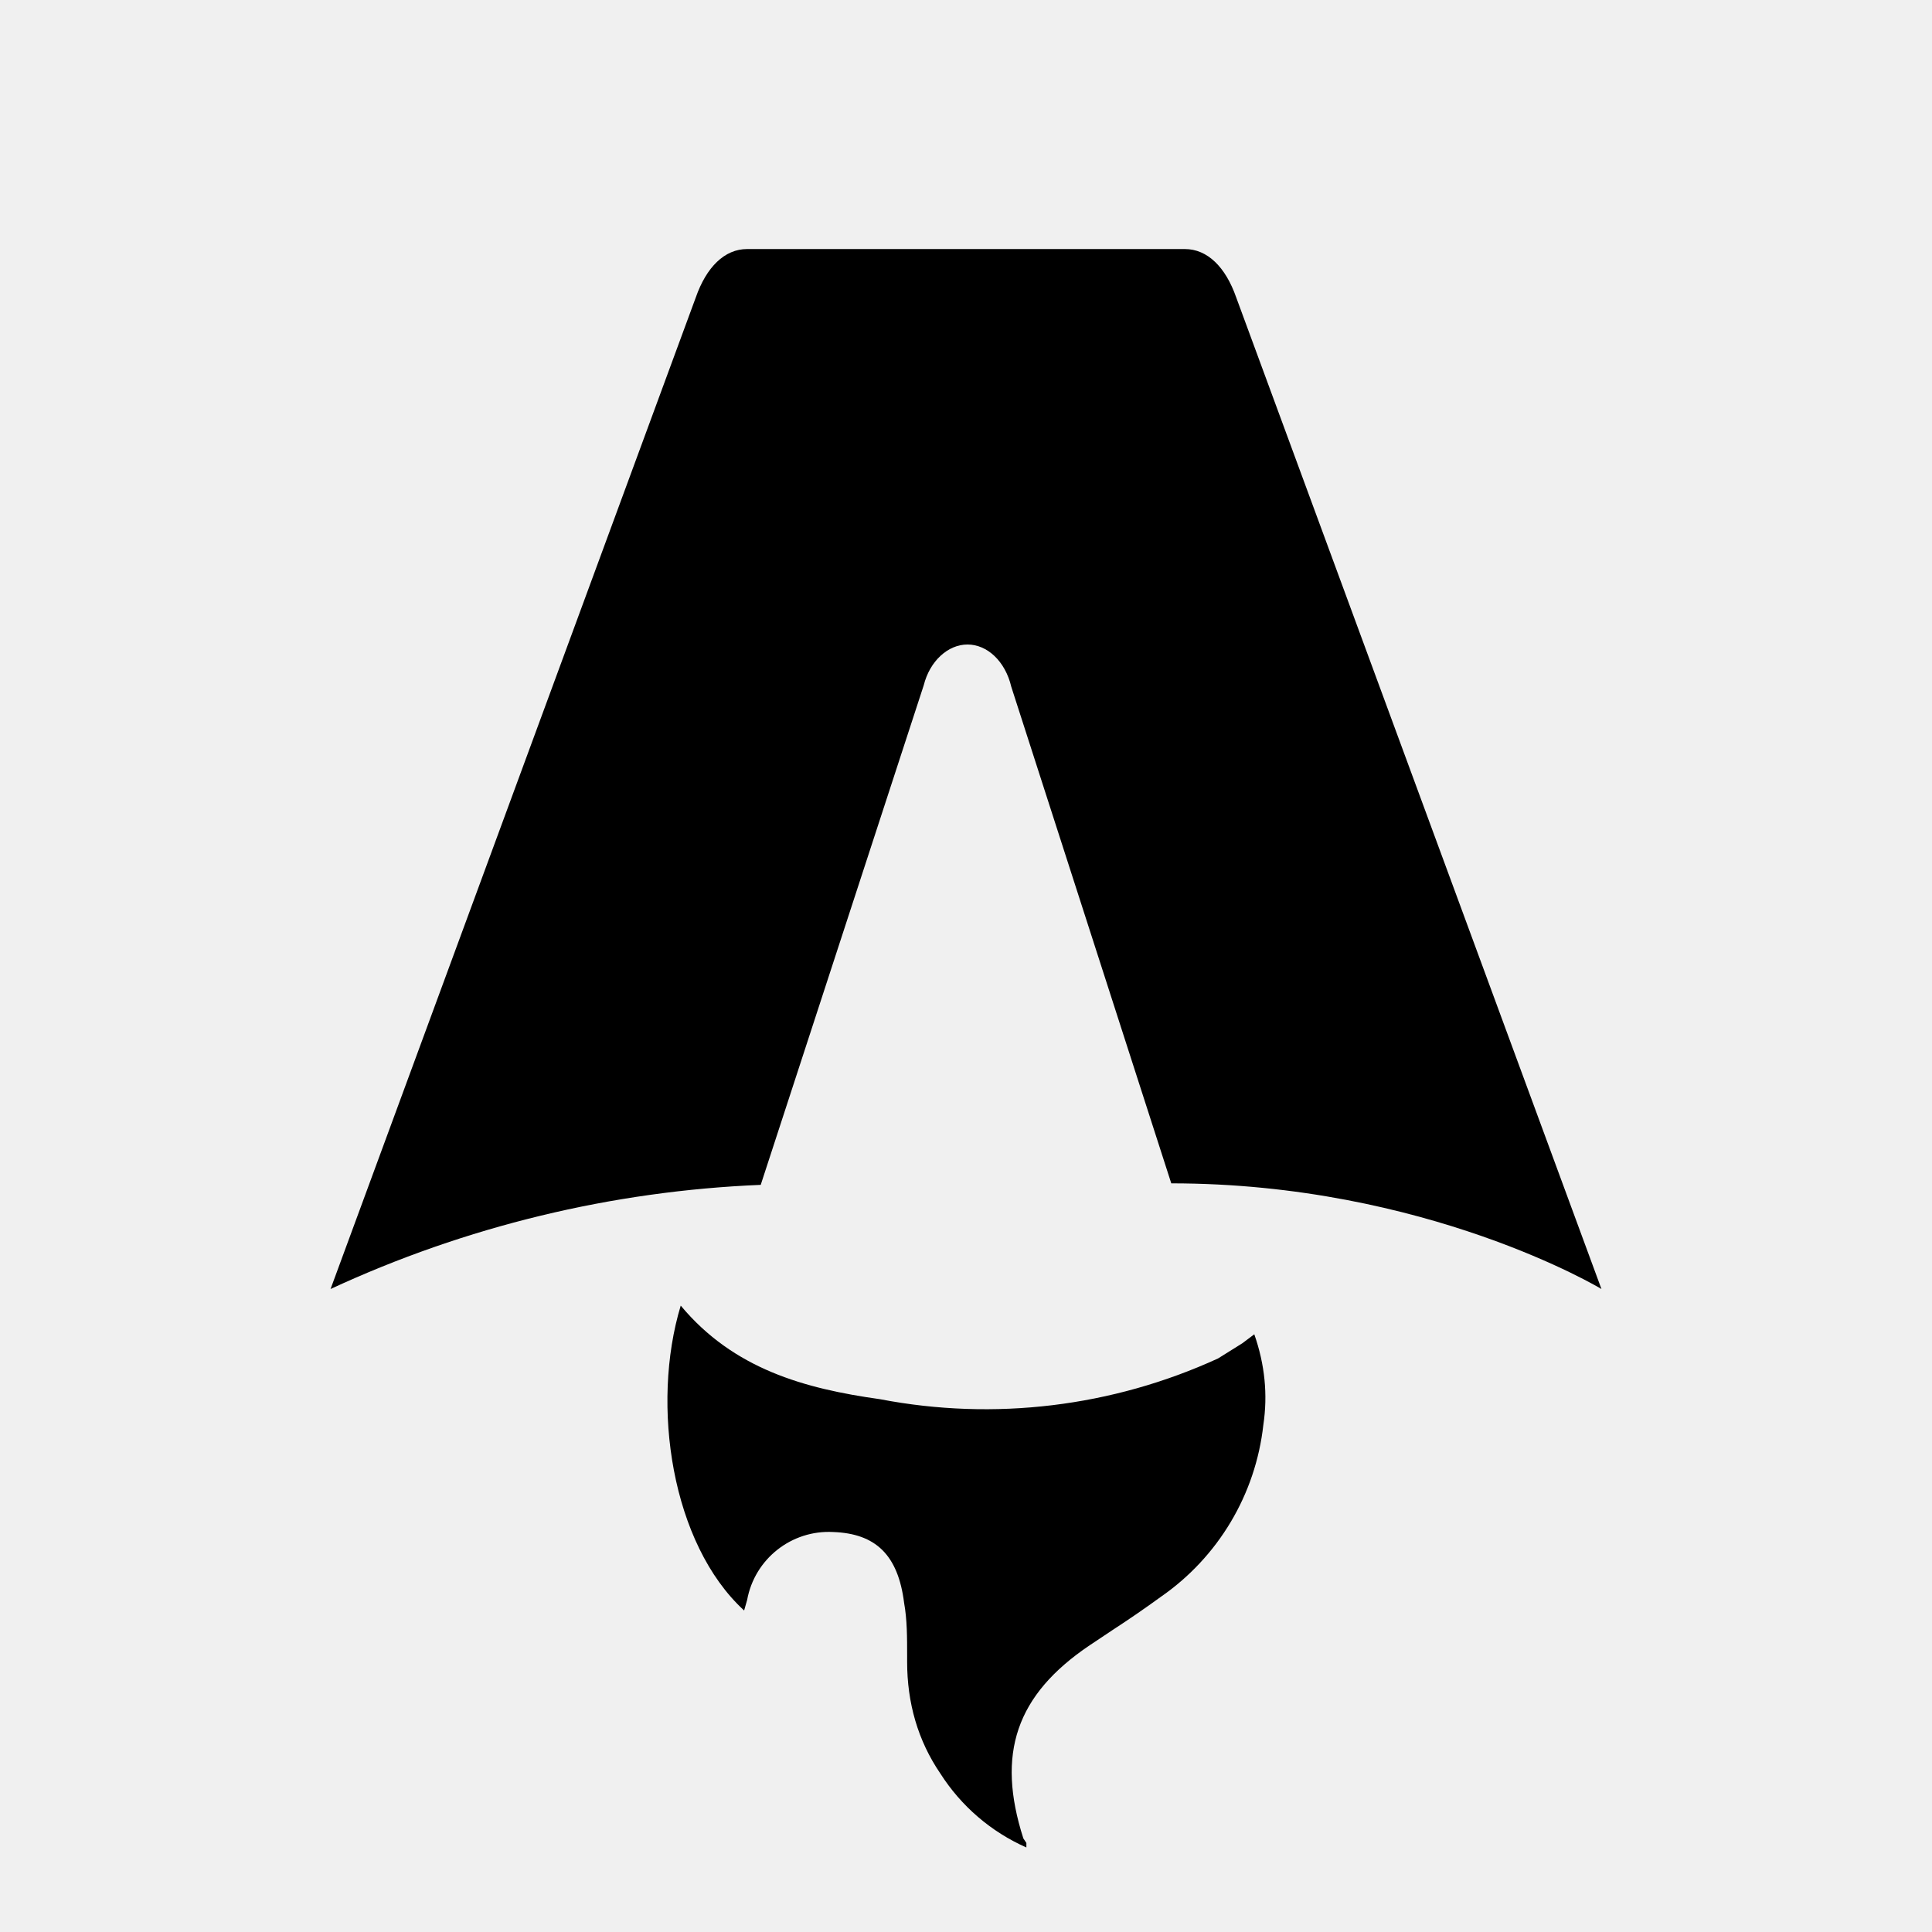
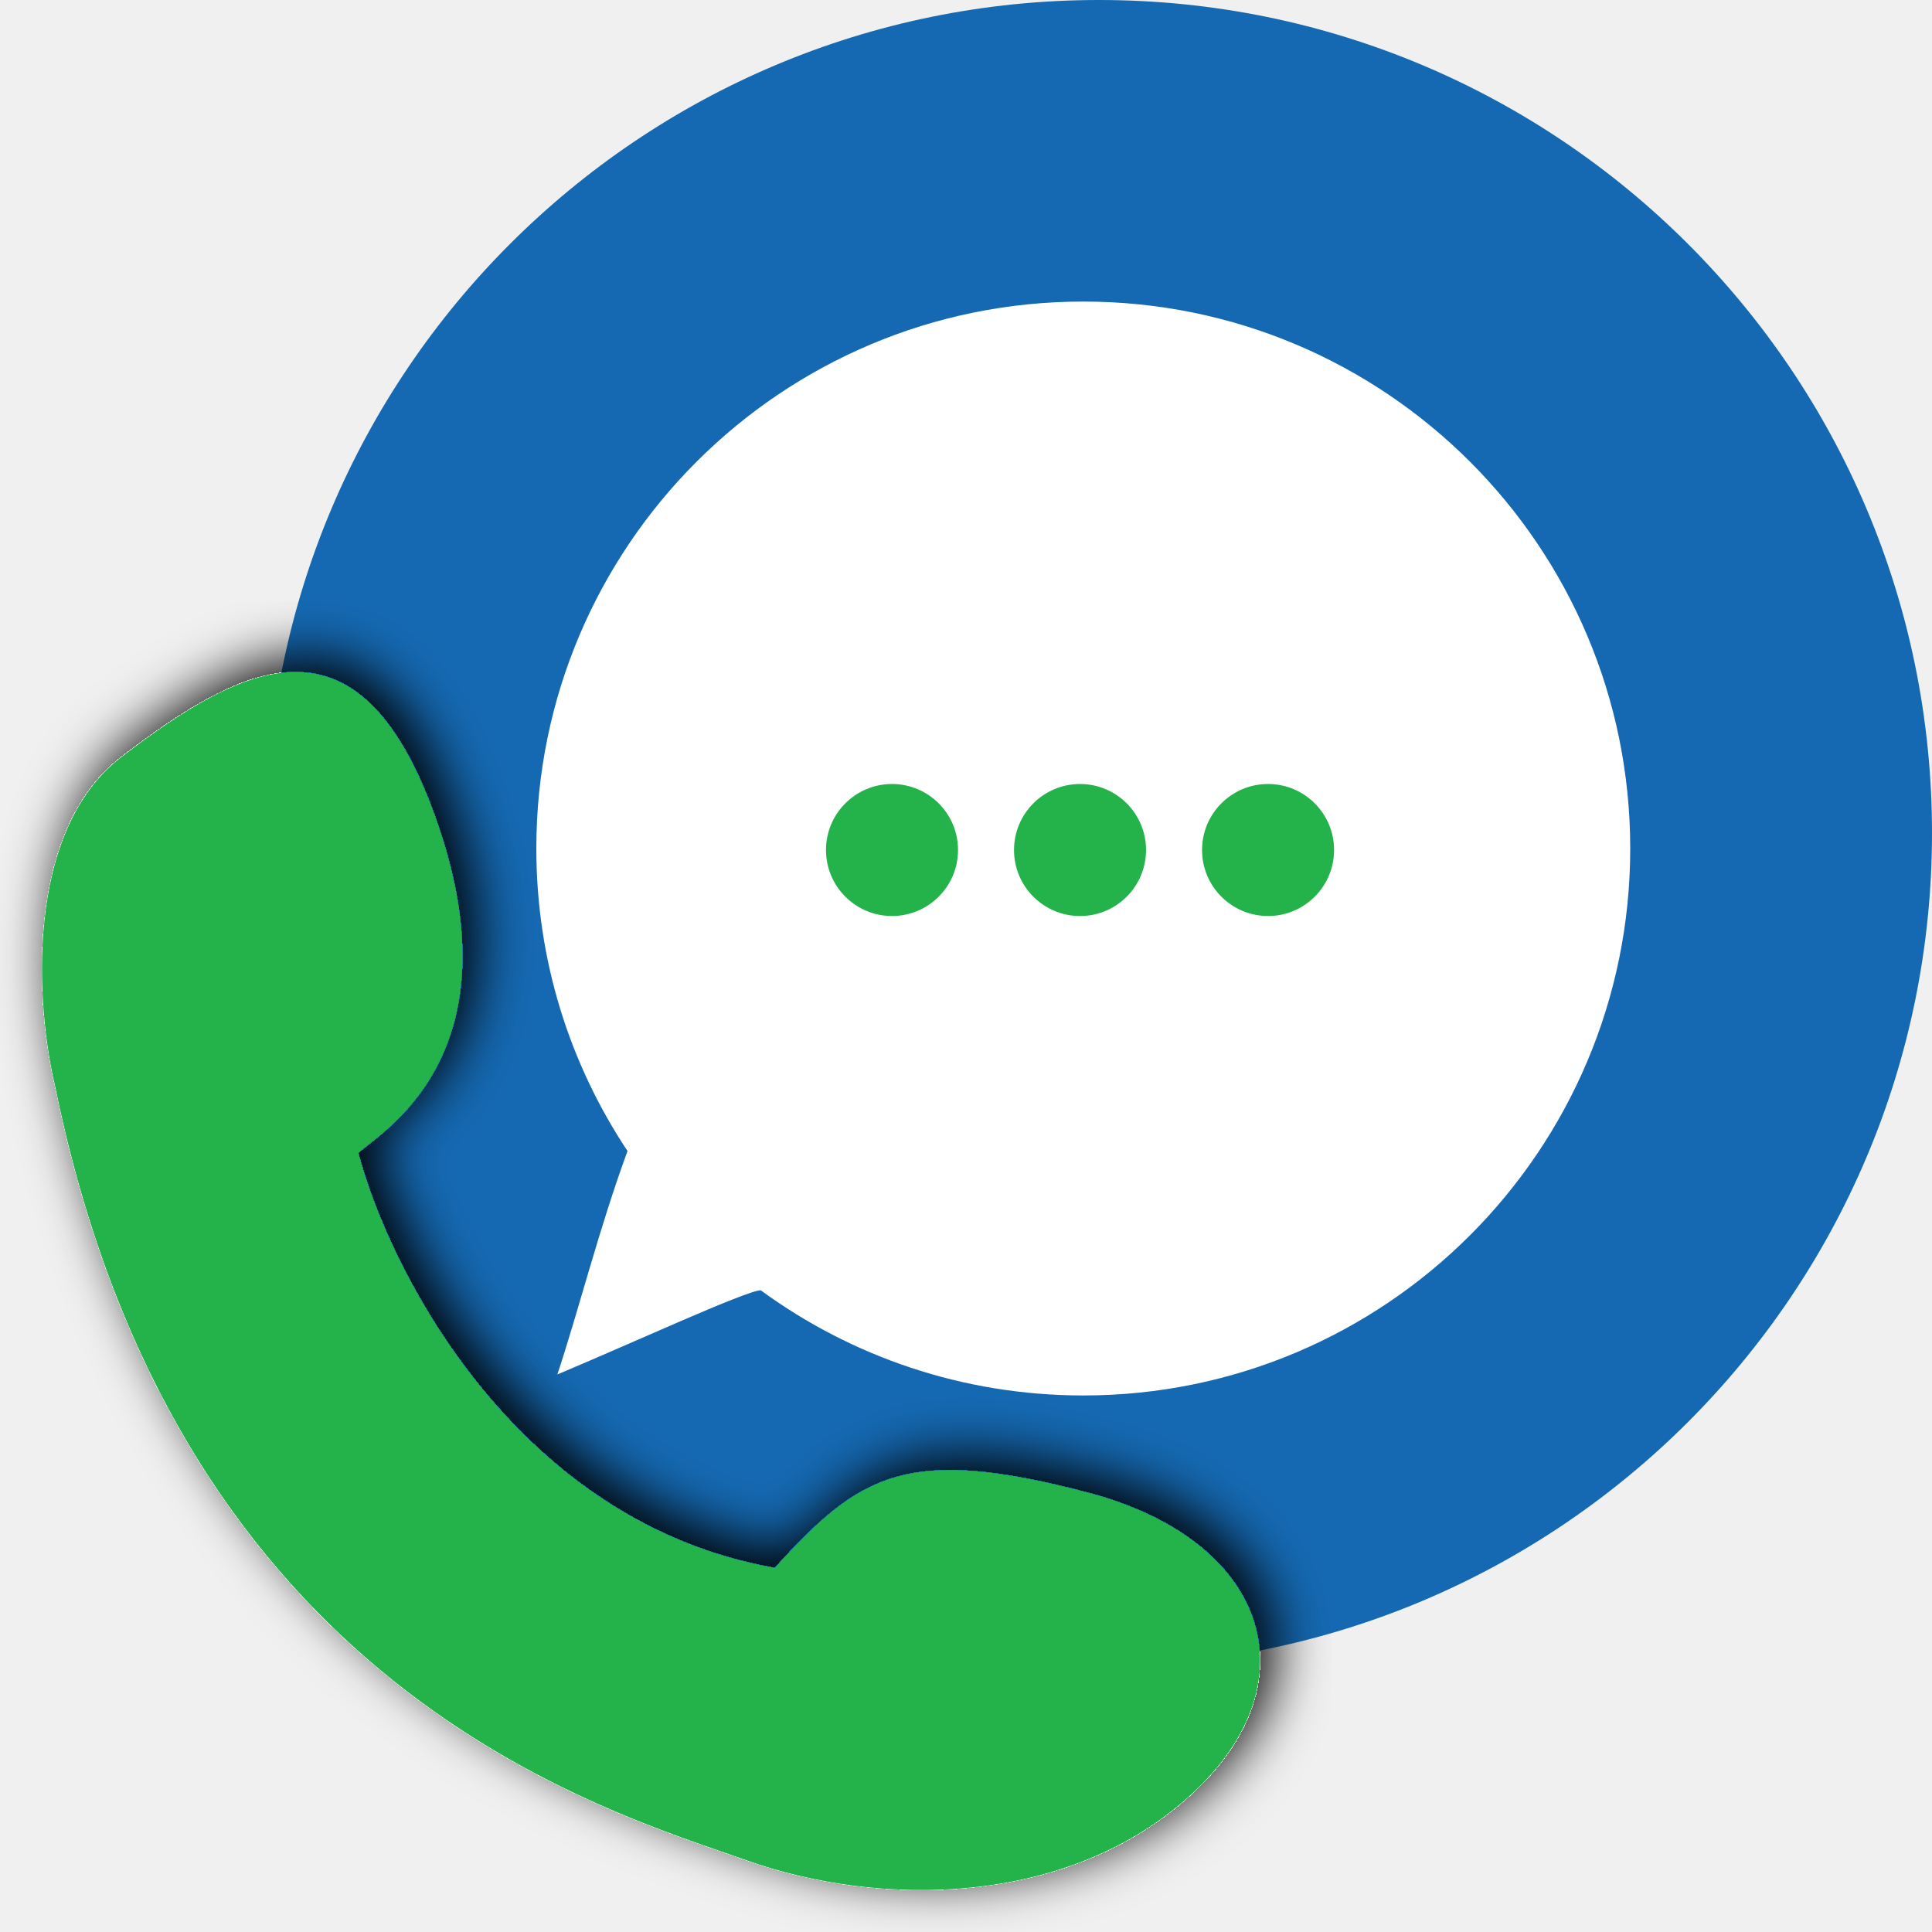
- <svg xmlns="http://www.w3.org/2000/svg" fill="none" viewBox="0 0 128 128">
-   <path d="M50.4 78.5a75.1 75.1 0 0 0-28.5 6.9l24.2-65.7c.7-2 1.9-3.2 3.4-3.2h29c1.5 0 2.7 1.2 3.4 3.2l24.2 65.7s-11.6-7-28.5-7L67 45.5c-.4-1.7-1.6-2.8-2.9-2.8-1.3 0-2.5 1.1-2.9 2.7L50.4 78.5Zm-1.1 28.2Zm-4.2-20.2c-2 6.6-.6 15.8 4.2 20.2a17.5 17.5 0 0 1 .2-.7 5.5 5.5 0 0 1 5.7-4.5c2.8.1 4.3 1.5 4.7 4.7.2 1.1.2 2.3.2 3.5v.4c0 2.7.7 5.2 2.2 7.4a13 13 0 0 0 5.7 4.9v-.3l-.2-.3c-1.8-5.6-.5-9.5 4.4-12.8l1.5-1a73 73 0 0 0 3.2-2.2 16 16 0 0 0 6.8-11.4c.3-2 .1-4-.6-6l-.8.6-1.6 1a37 37 0 0 1-22.4 2.7c-5-.7-9.7-2-13.2-6.2Z" />
-   <style>
-         path { fill: #000; }
-         @media (prefers-color-scheme: dark) {
-             path { fill: #FFF; }
-         }
-     </style>
+ <svg xmlns="http://www.w3.org/2000/svg" width="138" height="138" viewBox="0 0 138 138" fill="none">
+   <circle cx="78.5" cy="59.5" r="59.5" fill="#1569B2" />
+   <g filter="url(#filter0_d_1820_13882)">
+     <path d="M55.347 111.994C36.953 108.76 27.846 90.887 25.591 82.355C26.944 81.007 37.335 75.454 31.001 58.104C25.591 43.285 17.476 47.326 8.685 54.063C1.652 59.452 2.599 72.026 3.951 77.639C12.742 120.751 43.174 129.267 53.318 132.876C62.786 136.244 76.311 136.244 85.102 128.16C93.894 120.077 90.512 109.973 77.663 106.605C64.814 103.237 61.433 105.257 55.347 111.994Z" fill="#24B24B" />
+   </g>
+   <path d="M116.445 60.608C116.445 82.185 98.954 99.676 77.377 99.676C68.761 99.676 60.797 96.887 54.338 92.163C53.335 92.163 44.824 96.081 39.811 98.174C41.314 93.666 42.817 87.655 44.824 82.217C40.707 76.028 38.309 68.598 38.309 60.608C38.309 39.031 55.8 21.54 77.377 21.54C98.954 21.54 116.445 39.031 116.445 60.608Z" fill="white" />
+   <circle cx="63.715" cy="60.715" r="4.715" fill="#24B24B" />
+   <circle cx="77.145" cy="60.715" r="4.715" fill="#24B24B" />
+   <circle cx="90.576" cy="60.715" r="4.715" fill="#24B24B" />
+   <defs>
+     <filter id="filter0_d_1820_13882" x="0" y="43" width="95" height="95" filterUnits="userSpaceOnUse" color-interpolation-filters="sRGB">
+       <feFlood flood-opacity="0" result="BackgroundImageFix" />
+       <feColorMatrix in="SourceAlpha" type="matrix" values="0 0 0 0 0 0 0 0 0 0 0 0 0 0 0 0 0 0 127 0" result="hardAlpha" />
+       <feOffset dx="1" dy="-1" />
+       <feGaussianBlur stdDeviation="2" />
+       <feComposite in2="hardAlpha" operator="out" />
+       <feColorMatrix type="matrix" values="0 0 0 0 0 0 0 0 0 0 0 0 0 0 0 0 0 0 1 0" />
+       <feBlend mode="normal" in2="BackgroundImageFix" result="effect1_dropShadow_1820_13882" />
+       <feBlend mode="normal" in="SourceGraphic" in2="effect1_dropShadow_1820_13882" result="shape" />
+     </filter>
+   </defs>
</svg>
